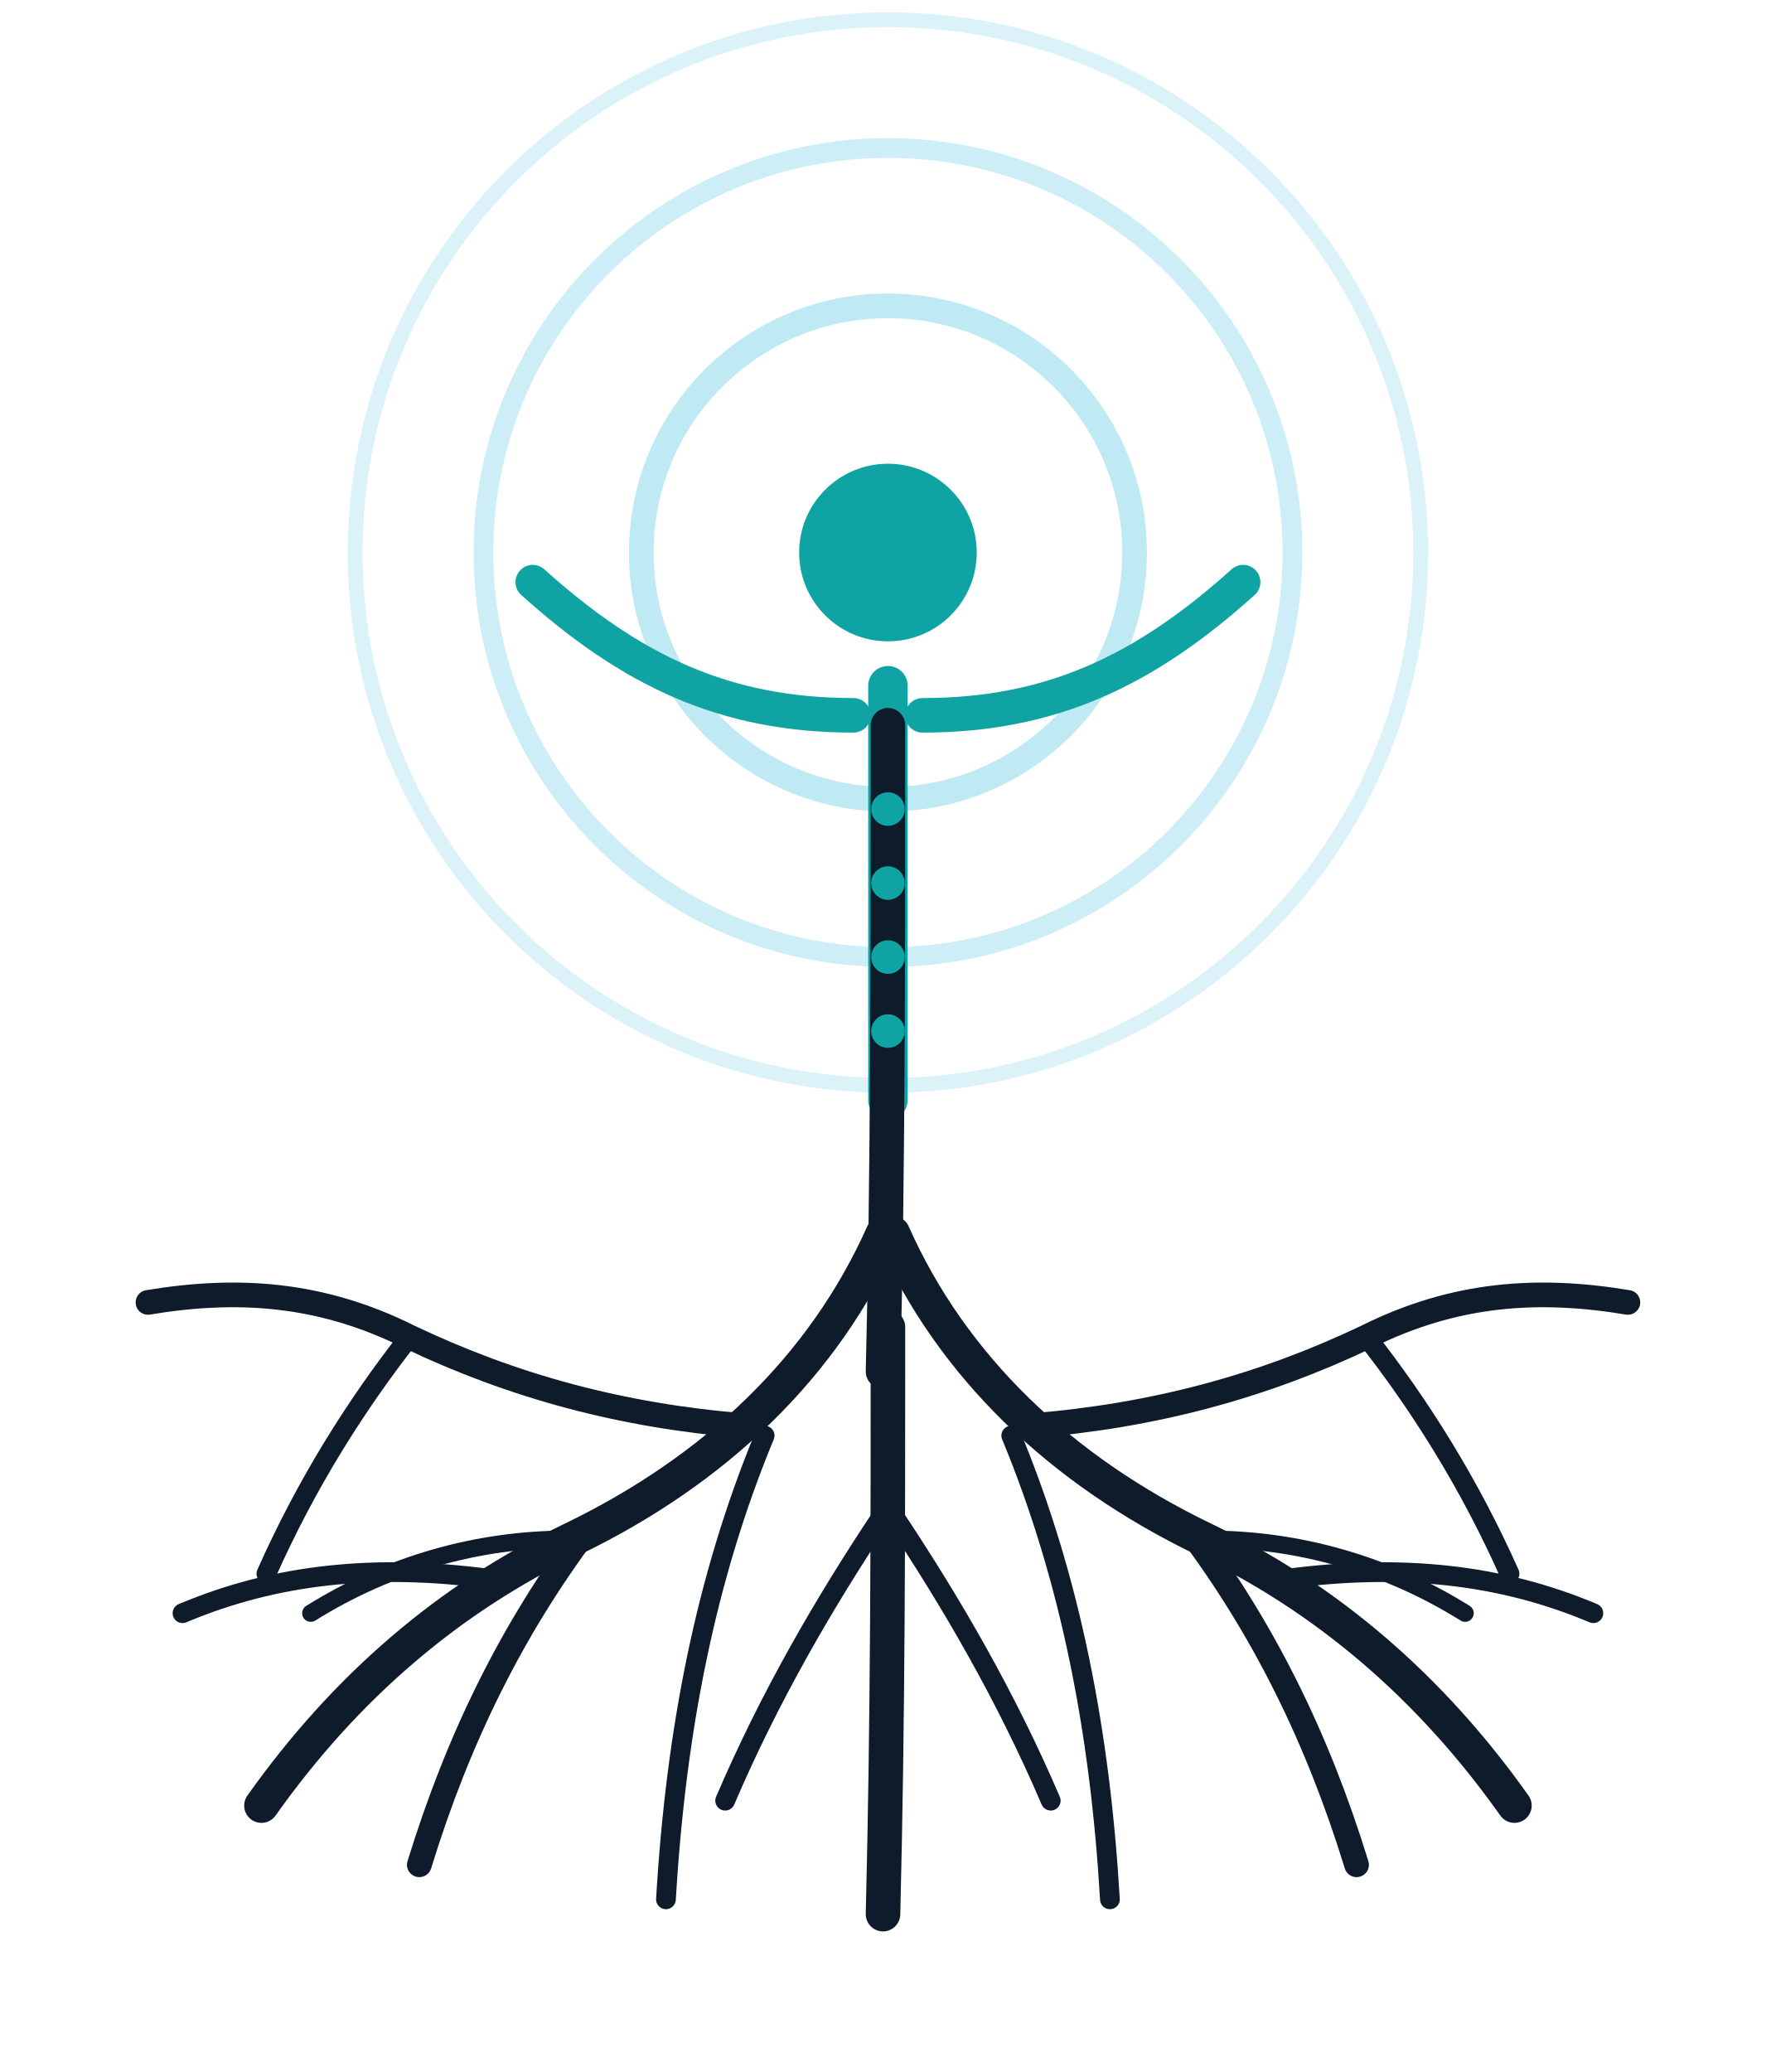
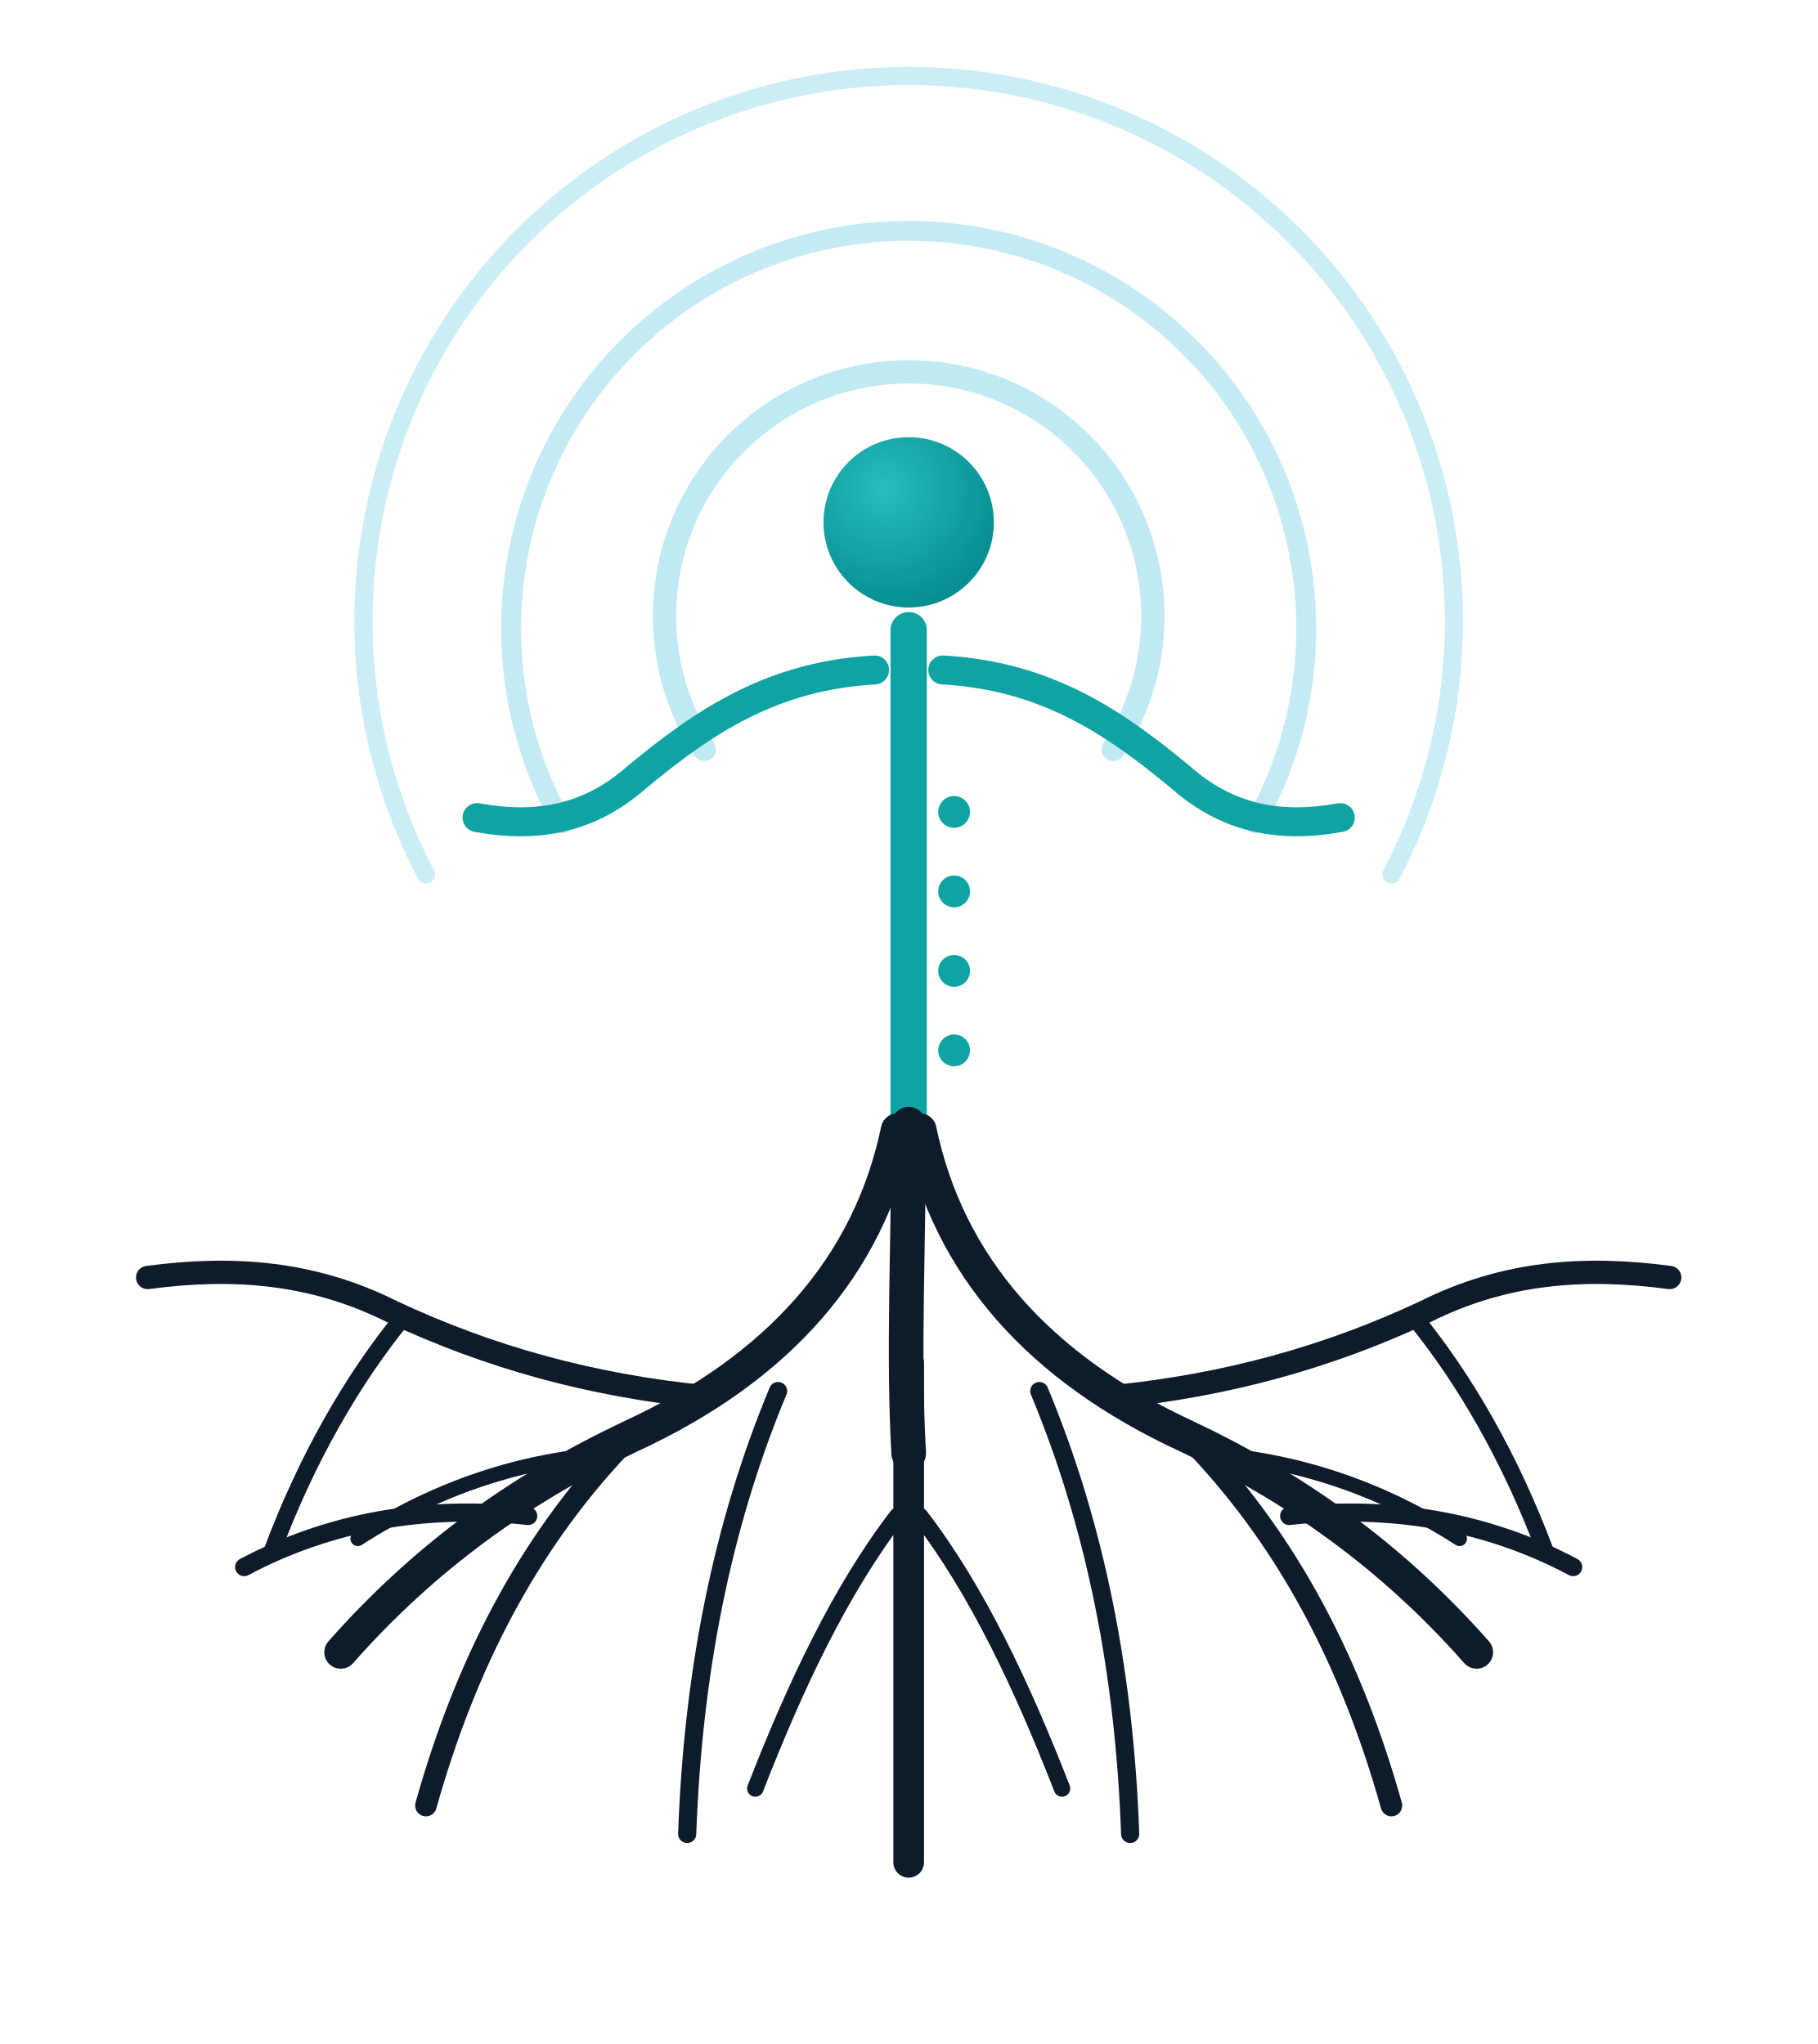
- <svg xmlns="http://www.w3.org/2000/svg" viewBox="0 0 360 420" role="img" aria-labelledby="title desc">
+ <svg xmlns="http://www.w3.org/2000/svg" viewBox="0 0 320 360" role="img" aria-labelledby="title desc">
+   <defs>
+     <radialGradient id="rb-core" cx="36%" cy="30%" r="72%">
+       <stop offset="0" stop-color="#26BDBD" />
+       <stop offset="1" stop-color="#078E92" />
+     </radialGradient>
+   </defs>
  <g fill="none" stroke="#BFE9F3" stroke-linecap="round">
-     <circle cx="180" cy="112" r="50" stroke-width="5" />
-     <circle cx="180" cy="112" r="82" stroke-width="4" opacity=".78" />
-     <circle cx="180" cy="112" r="108" stroke-width="3" opacity=".58" />
+     <path d="M75 154A96 96 0 1 1 245 154" stroke-width="3.2" opacity=".82" />
+     <path d="M99 145A70 70 0 1 1 221 145" stroke-width="3.5" opacity=".92" />
+     <path d="M124 132A43 43 0 1 1 196 132" stroke-width="4.1" />
  </g>
-   <circle cx="180" cy="112" r="18" fill="#0FA3A3" />
+   <circle cx="160" cy="92" r="15" fill="url(#rb-core)" />
  <g fill="none" stroke="#0FA3A3" stroke-linecap="round" stroke-linejoin="round">
-     <path d="M180 139v84" stroke-width="8" />
-     <path d="M173 145c-26 0-45-9-65-27M187 145c26 0 45-9 65-27" stroke-width="7" />
+     <path d="M160 111V200" stroke-width="6.4" />
+     <path d="M154 118c-18 1-30 9-42 19-8 7-17 9-28 7M166 118c18 1 30 9 42 19 8 7 17 9 28 7" stroke-width="5.1" />
+   </g>
+   <g fill="#0FA3A3">
+     <circle cx="168" cy="143" r="2.8" />
+     <circle cx="168" cy="157" r="2.8" />
+     <circle cx="168" cy="171" r="2.8" />
+     <circle cx="168" cy="185" r="2.8" />
  </g>
  <g fill="none" stroke="#0D1B2A" stroke-linecap="round" stroke-linejoin="round">
-     <path d="M180 147c0 47 0 91-1 131" stroke-width="7" />
-     <path d="M179 250c-12 27-34 48-63 62-25 12-46 30-63 54" stroke-width="7" />
-     <path d="M181 250c12 27 34 48 63 62 25 12 46 30 63 54" stroke-width="7" />
-     <path d="M180 269c0 42 0 79-1 119" stroke-width="7" />
-     <path d="M151 289c-25-2-47-8-68-18-18-9-35-10-53-7M209 289c25-2 47-8 68-18 18-9 35-10 53-7" stroke-width="5" />
-     <path d="M119 310c-15 20-26 42-34 68M241 310c15 20 26 42 34 68" stroke-width="5" />
-     <path d="M99 320c-23-3-43-1-62 7M261 320c23-3 43-1 62 7" stroke-width="4" />
-     <path d="M83 271c-11 14-21 30-29 48M277 271c11 14 21 30 29 48" stroke-width="4" />
-     <path d="M155 291c-12 29-18 60-20 94M205 291c12 29 18 60 20 94" stroke-width="4" />
-     <path d="M179 307c-12 18-23 37-32 58M181 307c12 18 23 37 32 58" stroke-width="4" />
-     <path d="M115 312c-18 0-36 5-52 15M245 312c18 0 36 5 52 15" stroke-width="3.5" />
-   </g>
-   <g fill="#0FA3A3">
-     <circle cx="180" cy="164" r="3.4" />
-     <circle cx="180" cy="179" r="3.4" />
-     <circle cx="180" cy="194" r="3.4" />
-     <circle cx="180" cy="209" r="3.4" />
+     <path d="M160 198c0 21-1 40 0 58" stroke-width="6.1" />
+     <path d="M158 199c-5 24-21 42-47 54-19 9-36 21-51 38" stroke-width="5.8" />
+     <path d="M162 199c5 24 21 42 47 54 19 9 36 21 51 38" stroke-width="5.8" />
+     <path d="M160 240v88" stroke-width="5.4" />
+     <path d="M124 246c-20-2-38-7-55-15-14-7-28-8-43-6M196 246c20-2 38-7 55-15 14-7 28-8 43-6" stroke-width="4.1" />
+     <path d="M109 255c-16 17-27 38-34 63M211 255c16 17 27 38 34 63" stroke-width="3.8" />
+     <path d="M93 267c-18-2-35 1-50 9M227 267c18-2 35 1 50 9" stroke-width="3.2" />
+     <path d="M71 232c-9 11-17 25-23 41M249 232c9 11 17 25 23 41" stroke-width="3" />
+     <path d="M137 245c-10 24-15 50-16 78M183 245c10 24 15 50 16 78" stroke-width="3.2" />
+     <path d="M158 267c-10 13-18 30-25 48M162 267c10 13 18 30 25 48" stroke-width="2.9" />
+     <path d="M108 256c-16 1-31 6-45 15M212 256c16 1 31 6 45 15" stroke-width="2.6" />
  </g>
</svg>
